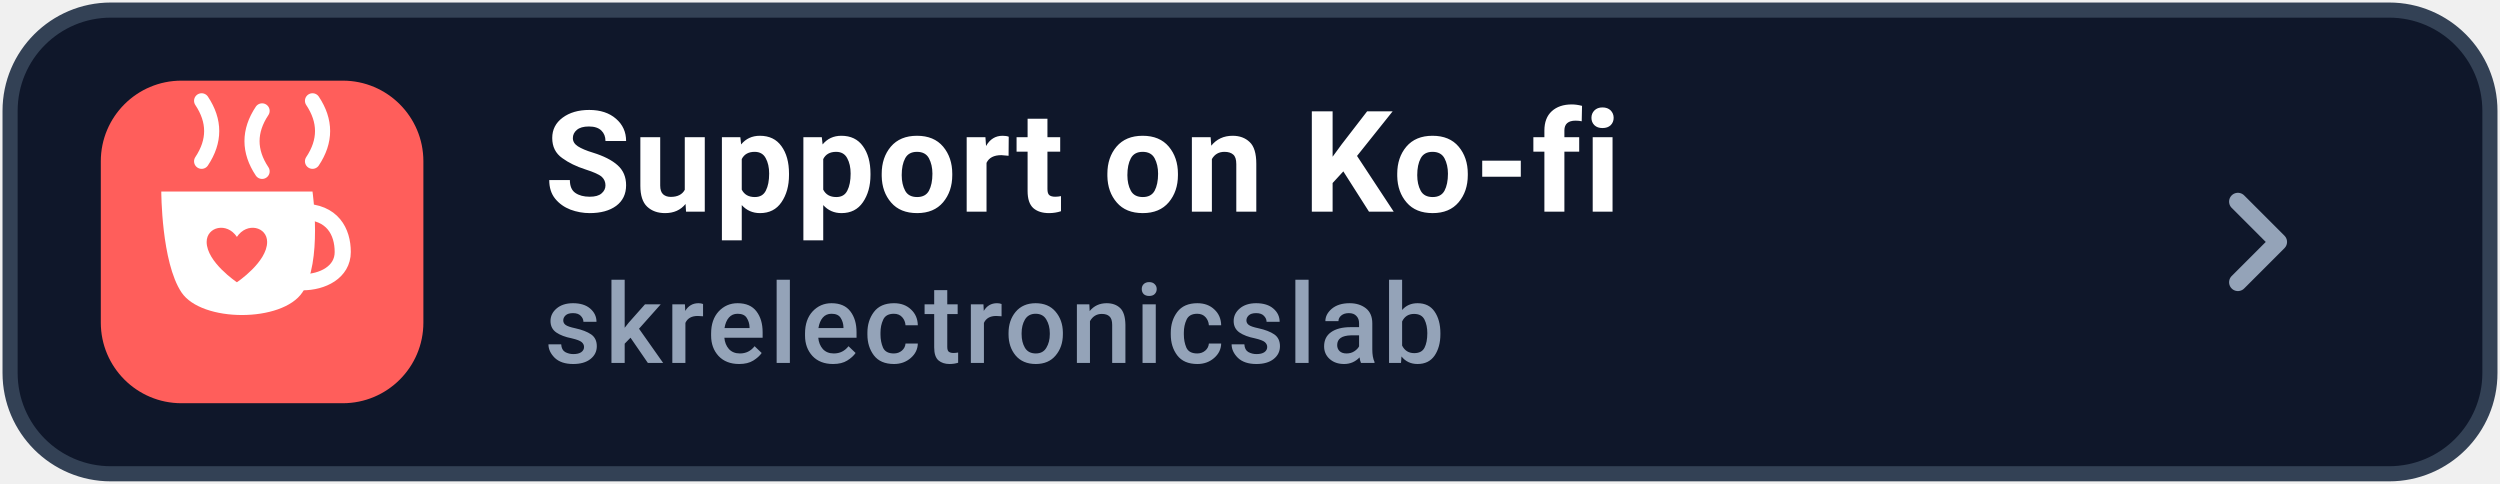
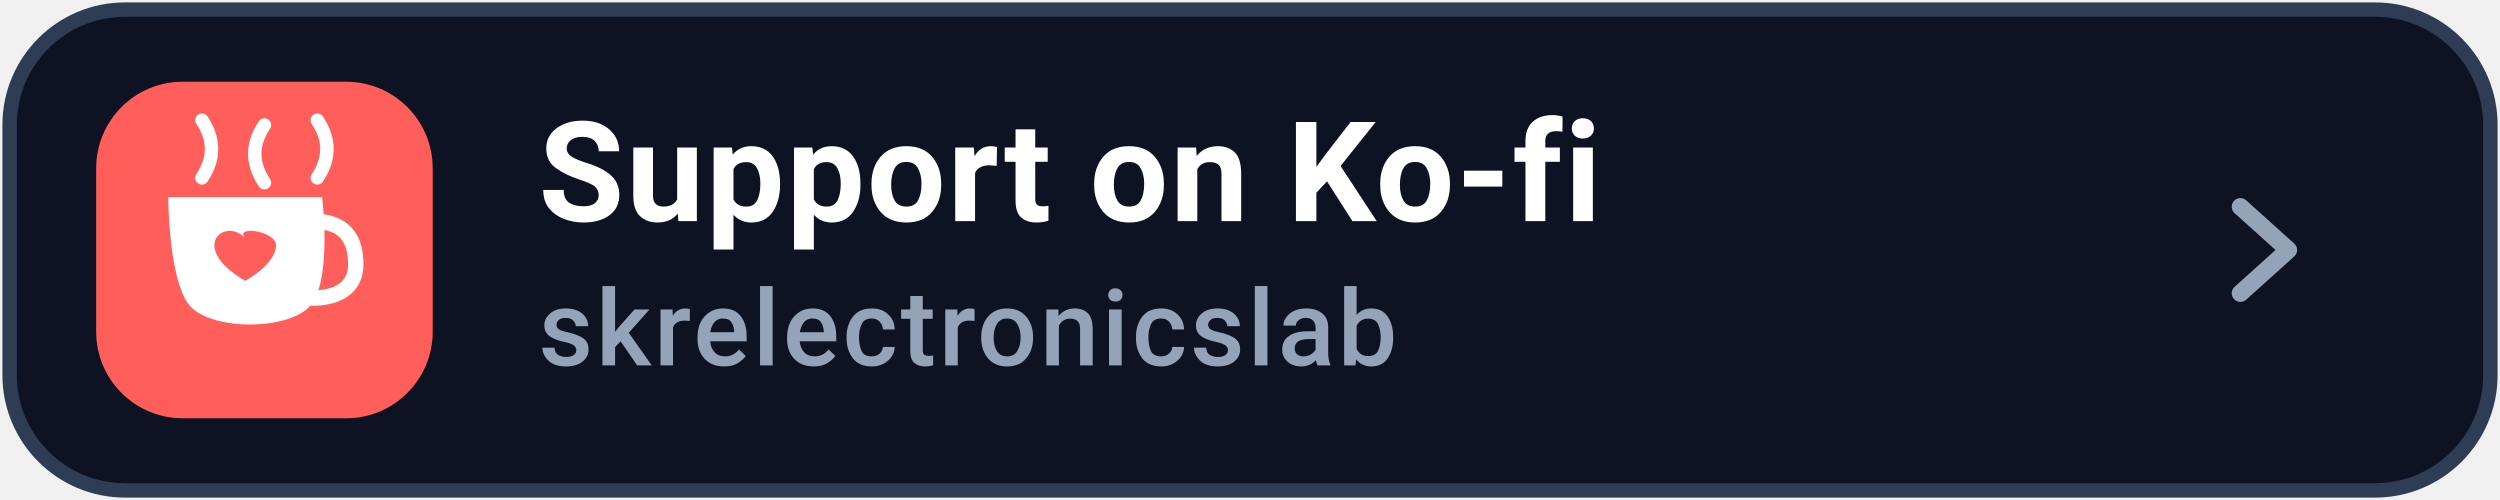
- <svg xmlns="http://www.w3.org/2000/svg" viewBox="0 0 248 48" width="248" height="48" fill="none" role="img" aria-label="Support on Ko-fi">
+ <svg xmlns="http://www.w3.org/2000/svg" viewBox="0 0 260 52" width="260" height="52" fill="none" role="img" aria-label="Support on Ko-fi">
  <defs>
    <style>
-       .btn-bg {
-         fill: #0f172a;
-         stroke: #334155;
+       .btn-container {
+         cursor: pointer;
+       }
+       .bg-rect {
+         fill: #0d1322;
+         stroke: #2e3c54;
        stroke-width: 1.5;
-         rx: 10px;
-         transition: stroke 0.3s;
+         rx: 12px;
      }
      .badge-bg {
        fill: #FF5E5B;
-         rx: 8px;
+         rx: 9px;
      }
-       .btn-text-main {
+       .text-title {
        font-family: -apple-system, BlinkMacSystemFont, "Segoe UI", Roboto, Helvetica, Arial, sans-serif;
-         font-size: 14px;
+         font-size: 14.5px;
        font-weight: 700;
        fill: #ffffff;
        letter-spacing: 0.2px;
      }
-       .btn-text-sub {
+       .text-author {
        font-family: -apple-system, BlinkMacSystemFont, "Segoe UI", Roboto, Helvetica, Arial, sans-serif;
        font-size: 11px;
        font-weight: 500;
        fill: #94a3b8;
        letter-spacing: 0.3px;
      }
-       .cup-body {
+       .cup-shape {
        fill: #ffffff;
      }
-       .cup-heart {
+       .heart-shape {
        fill: #FF5E5B;
+         transform-origin: 19px 24px;
      }
-       .steam-line {
+       .steam {
        stroke: #ffffff;
-         stroke-width: 1.5;
+         stroke-width: 1.4;
        stroke-linecap: round;
        fill: none;
      }
    </style>
+     <clipPath id="btnClip">
+       <rect x="1" y="1" width="258" height="50" rx="11" />
+     </clipPath>
+     <linearGradient id="sheen" x1="0%" y1="0%" x2="100%" y2="0%">
+       <stop offset="0%" stop-color="#ffffff" stop-opacity="0" />
+       <stop offset="50%" stop-color="#ffffff" stop-opacity="0.12" />
+       <stop offset="100%" stop-color="#ffffff" stop-opacity="0" />
+     </linearGradient>
  </defs>
-   <rect class="btn-bg" x="1" y="1" width="246" height="46">
-     <animate attributeName="stroke" values="#334155;#ff5a00;#334155" dur="4s" repeatCount="indefinite" />
-   </rect>
-   <g transform="translate(10, 8)">
-     <rect class="badge-bg" width="32" height="32" rx="8" />
-     <g transform="translate(6, 11)">
-       <path class="steam-line" d="M 4 -3 Q 6 -6 4 -9">
-         <animate attributeName="opacity" values="0;0.9;0" dur="2.4s" repeatCount="indefinite" />
-         <animateTransform attributeName="transform" type="translate" values="0 0; 0 -4" dur="2.4s" repeatCount="indefinite" />
-       </path>
-       <path class="steam-line" d="M 10 -2 Q 8 -5 10 -8">
-         <animate attributeName="opacity" values="0;0.9;0" dur="2.4s" begin="0.8s" repeatCount="indefinite" />
-         <animateTransform attributeName="transform" type="translate" values="0 0; 0 -4" dur="2.4s" begin="0.8s" repeatCount="indefinite" />
-       </path>
-       <path class="steam-line" d="M 15 -3 Q 17 -6 15 -9">
-         <animate attributeName="opacity" values="0;0.9;0" dur="2.4s" begin="1.6s" repeatCount="indefinite" />
-         <animateTransform attributeName="transform" type="translate" values="0 0; 0 -4" dur="2.4s" begin="1.6s" repeatCount="indefinite" />
-       </path>
-       <path class="cup-body" d="M 0 0 L 15 0 C 15 0 16 7 14 10 C 12 13 4 13 2 10 C 0 7 0 0 0 0 Z" />
-       <path d="M 14 2 C 17 2 18 4 18 6 C 18 8 16 9 14 9" stroke="#ffffff" stroke-width="1.6" stroke-linecap="round" fill="none" />
-       <path class="cup-heart" d="M 7.5 4.5 C 6.5 3 4.5 3.5 4.5 5 C 4.5 7 7.5 9 7.5 9 C 7.5 9 10.5 7 10.5 5 C 10.5 3.5 8.5 3 7.5 4.5 Z">
-         <animate attributeName="transform" type="scale" values="1;1.15;1" dur="1.8s" repeatCount="indefinite" additive="sum" />
+   <g class="btn-container">
+     <rect class="bg-rect" x="1" y="1" width="258" height="50">
+       <animate attributeName="stroke" values="#2e3c54;#FF5E5B;#ff5a00;#2e3c54" dur="4s" repeatCount="indefinite" />
+     </rect>
+     <g clip-path="url(#btnClip)">
+       <rect x="-100" y="0" width="70" height="52" fill="url(#sheen)" transform="skewX(-25)">
+         <animate attributeName="x" values="-120; 340; 340" keyTimes="0; 0.45; 1" dur="3.6s" repeatCount="indefinite" />
+       </rect>
+     </g>
+     <g transform="translate(10, 8.5)">
+       <rect class="badge-bg" width="35" height="35">
+         <animate attributeName="opacity" values="0.95; 1; 0.95" dur="2s" repeatCount="indefinite" />
+       </rect>
+       <g transform="translate(7.5, 12)">
+         <path class="steam" d="M 3.5 -2 Q 5.5 -5 3.5 -8">
+           <animate attributeName="opacity" values="0;0.9;0" dur="2.2s" repeatCount="indefinite" />
+           <animateTransform attributeName="transform" type="translate" values="0 0; 0 -4.5" dur="2.2s" repeatCount="indefinite" />
+         </path>
+         <path class="steam" d="M 10 -1.5 Q 8 -4.5 10 -7.5">
+           <animate attributeName="opacity" values="0;0.9;0" dur="2.2s" begin="0.7s" repeatCount="indefinite" />
+           <animateTransform attributeName="transform" type="translate" values="0 0; 0 -4.5" dur="2.2s" begin="0.7s" repeatCount="indefinite" />
+         </path>
+         <path class="steam" d="M 15.5 -2 Q 17.5 -5 15.5 -8">
+           <animate attributeName="opacity" values="0;0.9;0" dur="2.2s" begin="1.4s" repeatCount="indefinite" />
+           <animateTransform attributeName="transform" type="translate" values="0 0; 0 -4.5" dur="2.2s" begin="1.4s" repeatCount="indefinite" />
+         </path>
+         <path class="cup-shape" d="M 0 0 L 16 0 C 16 0 17 8 15 11 C 13 14 4 14 2 11 C 0 8 0 0 0 0 Z" />
+         <path d="M 15 2.5 C 18.5 2.5 19.5 4.5 19.5 7 C 19.5 9.5 17.5 10.5 15 10.5" stroke="#ffffff" stroke-width="1.6" stroke-linecap="round" fill="none" />
+         <g transform="translate(8, 5.5)">
+           <path class="heart-shape" d="M 0 -1.2 C -1.2 -2.6 -3.2 -2 -3.2 -0.5 C -3.2 1.5 0 3.2 0 3.2 C 0 3.2 3.2 1.5 3.2 -0.5 C 3.2 -2 -1.2 -2.6 0 -1.2 Z">
+             <animateTransform attributeName="transform" type="scale" values="1; 1.22; 1; 1.15; 1" keyTimes="0; 0.2; 0.4; 0.6; 1" dur="1.8s" repeatCount="indefinite" />
+           </path>
+         </g>
+       </g>
+     </g>
+     <g transform="translate(56, 23)">
+       <text class="text-title" x="0" y="0">Support on Ko-fi</text>
+       <text class="text-author" x="0" y="15">skrelectronicslab</text>
+     </g>
+     <g transform="translate(236, 26)">
+       <path d="M -3 -4.5 L 2 0 L -3 4.5" stroke="#94a3b8" stroke-width="1.8" stroke-linecap="round" stroke-linejoin="round">
+         <animate attributeName="stroke" values="#94a3b8; #FF5E5B; #94a3b8" dur="2.4s" repeatCount="indefinite" />
+         <animateTransform attributeName="transform" type="translate" values="0 0; 3 0; 0 0" dur="1.8s" repeatCount="indefinite" />
      </path>
    </g>
  </g>
-   <g transform="translate(54, 21)">
-     <text class="btn-text-main" x="0" y="0">Support on Ko-fi</text>
-     <text class="btn-text-sub" x="0" y="15">skrelectronicslab</text>
-   </g>
-   <g transform="translate(222, 24)">
-     <path d="M 0 -4 L 4 0 L 0 4" stroke="#94a3b8" stroke-width="1.75" stroke-linecap="round" stroke-linejoin="round">
-       <animate attributeName="transform" type="translate" values="0 0; 3 0; 0 0" dur="2s" repeatCount="indefinite" />
-     </path>
-   </g>
</svg>
